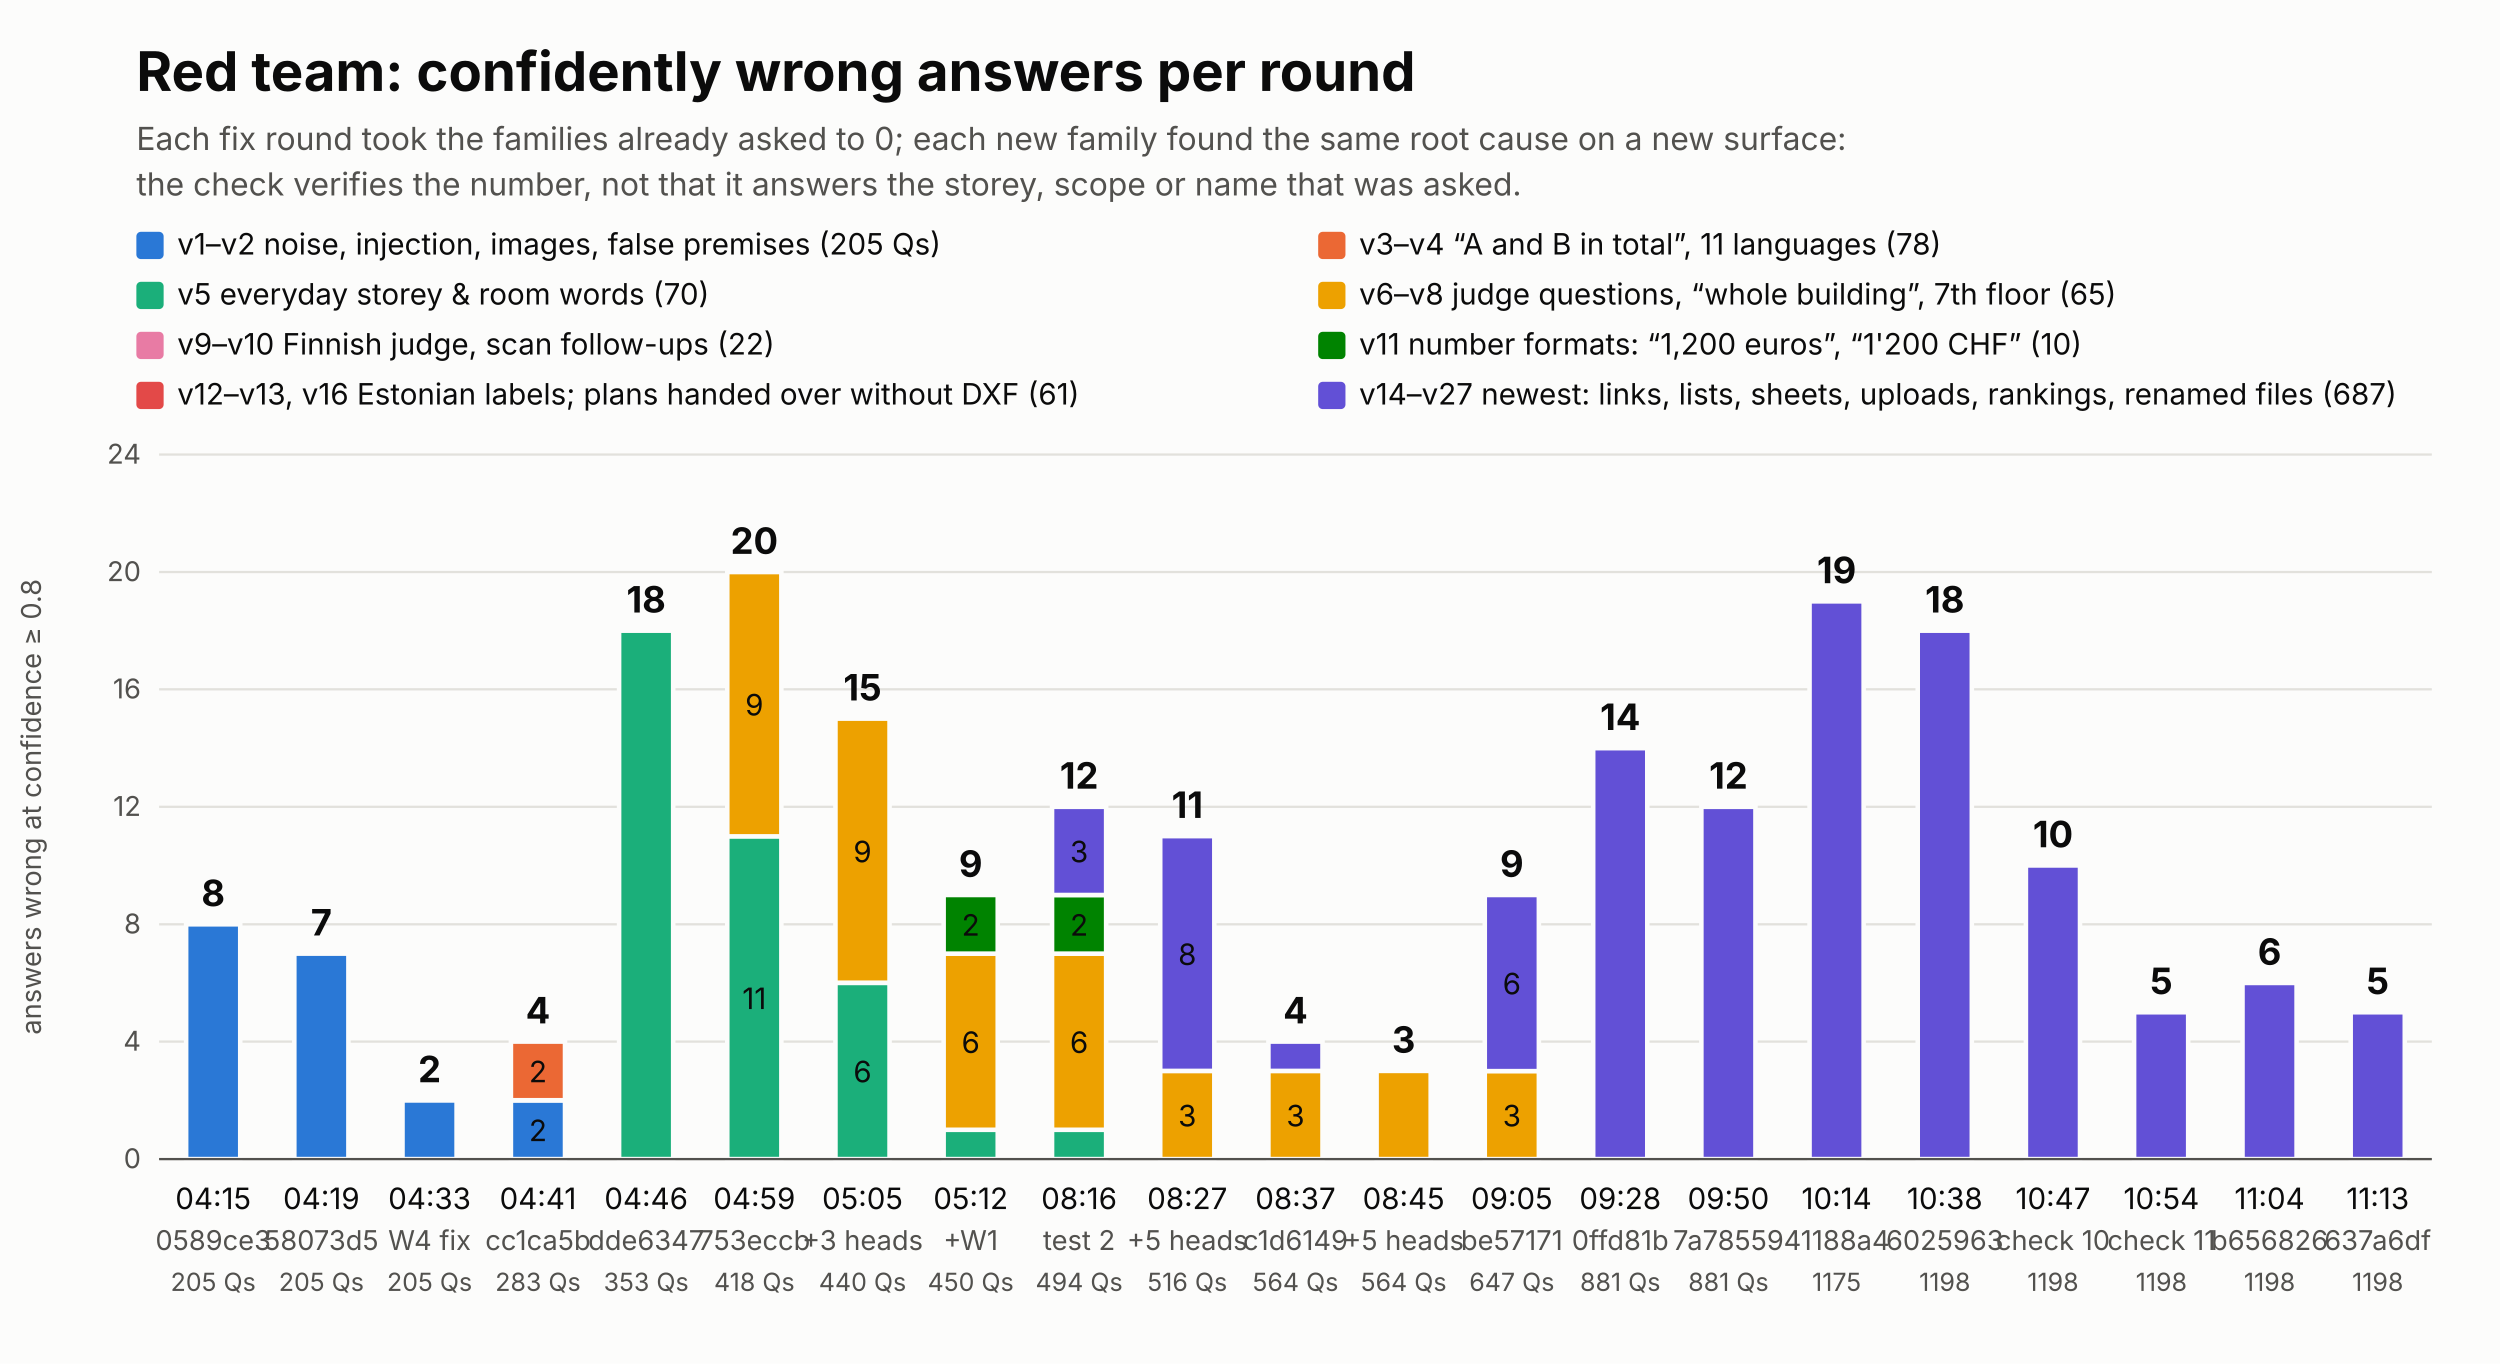
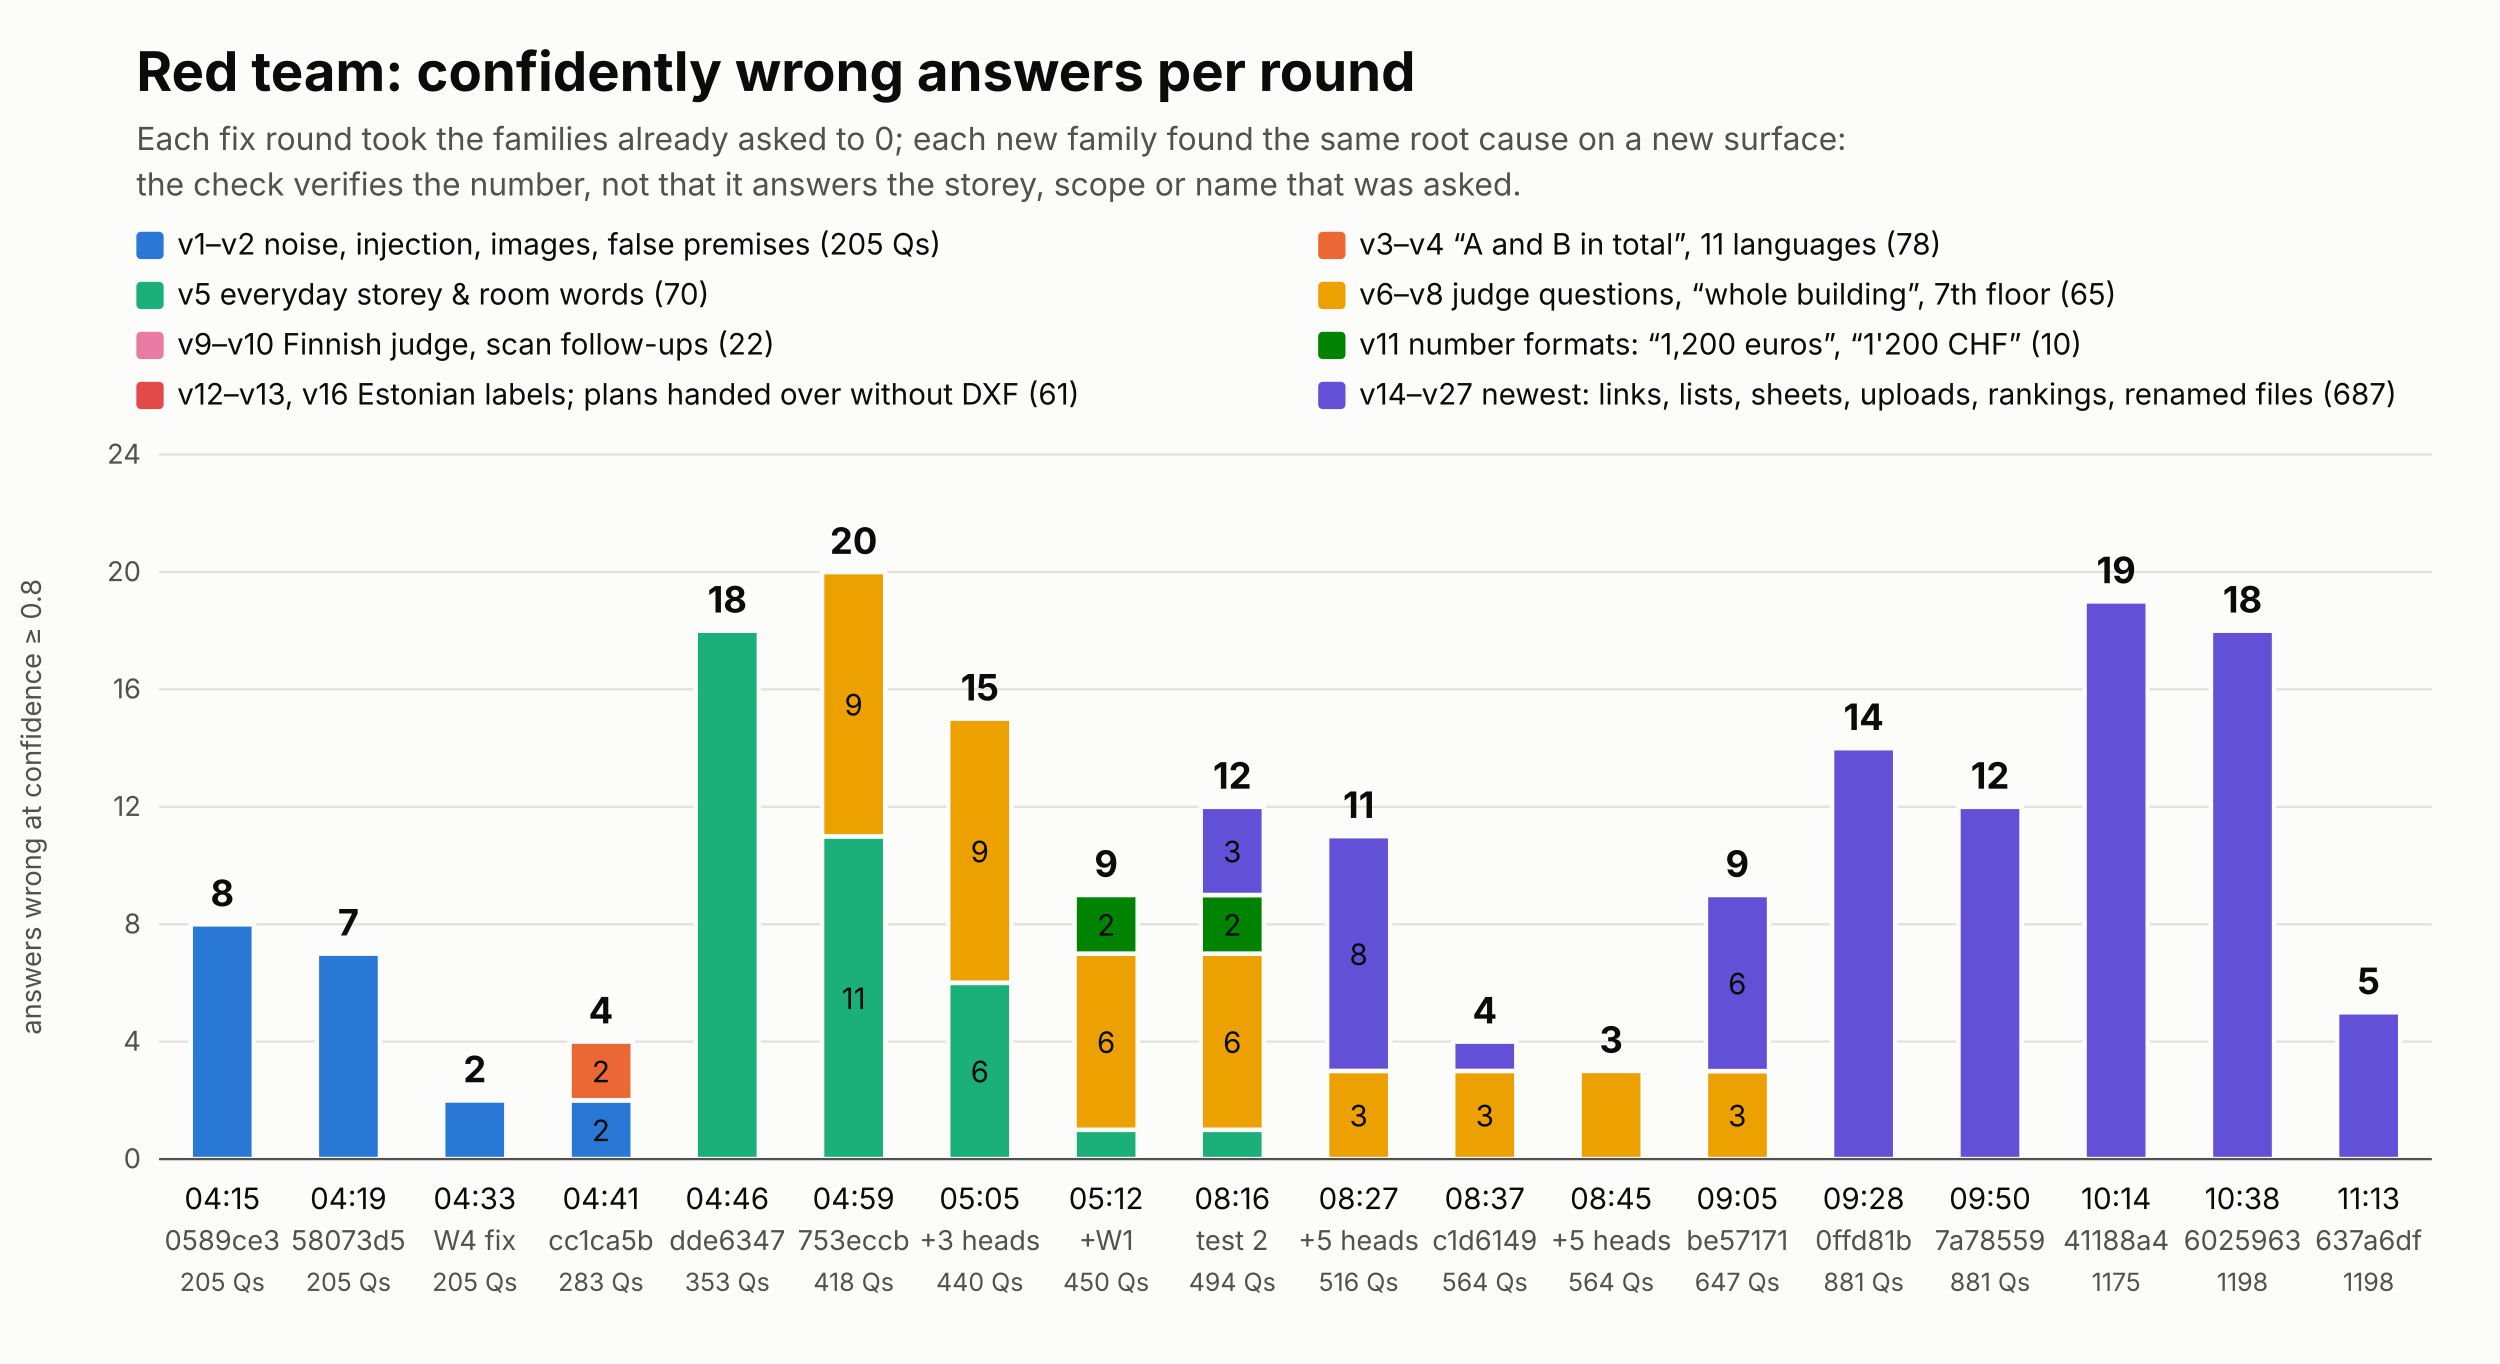
<svg xmlns="http://www.w3.org/2000/svg" width="1100" height="600" viewBox="0 0 1100 600" font-family="Inter, Helvetica, Arial, sans-serif">
  <rect width="1100" height="600" fill="#fcfcfb" />
  <text x="60" y="40" font-size="24" font-weight="700" fill="#0b0b0b">Red team: confidently wrong answers per round</text>
  <text x="60" y="66" font-size="14" fill="#52514e">Each fix round took the families already asked to 0; each new family found the same root cause on a new surface:</text>
  <text x="60" y="86" font-size="14" fill="#52514e">the check verifies the number, not that it answers the storey, scope or name that was asked.</text>
  <rect x="60" y="102" width="12" height="12" rx="2" fill="#2a78d6" />
  <text x="78" y="112" font-size="13" fill="#0b0b0b">v1–v2 noise, injection, images, false premises (205 Qs)</text>
  <rect x="580" y="102" width="12" height="12" rx="2" fill="#eb6834" />
  <text x="598" y="112" font-size="13" fill="#0b0b0b">v3–v4 “A and B in total”, 11 languages (78)</text>
  <rect x="60" y="124" width="12" height="12" rx="2" fill="#1baf7a" />
  <text x="78" y="134" font-size="13" fill="#0b0b0b">v5 everyday storey &amp; room words (70)</text>
  <rect x="580" y="124" width="12" height="12" rx="2" fill="#eda100" />
  <text x="598" y="134" font-size="13" fill="#0b0b0b">v6–v8 judge questions, “whole building”, 7th floor (65)</text>
  <rect x="60" y="146" width="12" height="12" rx="2" fill="#e87ba4" />
  <text x="78" y="156" font-size="13" fill="#0b0b0b">v9–v10 Finnish judge, scan follow-ups (22)</text>
  <rect x="580" y="146" width="12" height="12" rx="2" fill="#008300" />
  <text x="598" y="156" font-size="13" fill="#0b0b0b">v11 number formats: “1,200 euros”, “1'200 CHF” (10)</text>
  <rect x="60" y="168" width="12" height="12" rx="2" fill="#e34948" />
  <text x="78" y="178" font-size="13" fill="#0b0b0b">v12–v13, v16 Estonian labels; plans handed over without DXF (61)</text>
  <rect x="580" y="168" width="12" height="12" rx="2" fill="#6250d6" />
  <text x="598" y="178" font-size="13" fill="#0b0b0b">v14–v27 newest: links, lists, sheets, uploads, rankings, renamed files (687)</text>
  <line x1="70" x2="1070" y1="510.0" y2="510.0" stroke="#e2e1dc" stroke-width="1" />
  <text x="62" y="514.0" font-size="12" fill="#52514e" text-anchor="end">0</text>
  <line x1="70" x2="1070" y1="458.3" y2="458.3" stroke="#e2e1dc" stroke-width="1" />
  <text x="62" y="462.3" font-size="12" fill="#52514e" text-anchor="end">4</text>
  <line x1="70" x2="1070" y1="406.7" y2="406.7" stroke="#e2e1dc" stroke-width="1" />
  <text x="62" y="410.7" font-size="12" fill="#52514e" text-anchor="end">8</text>
  <line x1="70" x2="1070" y1="355.0" y2="355.0" stroke="#e2e1dc" stroke-width="1" />
  <text x="62" y="359.0" font-size="12" fill="#52514e" text-anchor="end">12</text>
  <line x1="70" x2="1070" y1="303.3" y2="303.3" stroke="#e2e1dc" stroke-width="1" />
  <text x="62" y="307.3" font-size="12" fill="#52514e" text-anchor="end">16</text>
  <line x1="70" x2="1070" y1="251.7" y2="251.7" stroke="#e2e1dc" stroke-width="1" />
  <text x="62" y="255.7" font-size="12" fill="#52514e" text-anchor="end">20</text>
  <line x1="70" x2="1070" y1="200.0" y2="200.0" stroke="#e2e1dc" stroke-width="1" />
  <text x="62" y="204.0" font-size="12" fill="#52514e" text-anchor="end">24</text>
  <text x="18" y="355.0" font-size="12" fill="#52514e" text-anchor="middle" transform="rotate(-90 18 355.0)">answers wrong at confidence ≥ 0.8</text>
-   <rect x="81.9" y="406.7" width="23.8" height="103.3" fill="#2a78d6" stroke="#fcfcfb" stroke-width="2" />
-   <text x="93.8" y="398.7" font-size="16" font-weight="700" fill="#0b0b0b" text-anchor="middle">8</text>
-   <text x="93.8" y="532" font-size="13" fill="#0b0b0b" text-anchor="middle">04:15</text>
-   <text x="93.8" y="550" font-size="12" fill="#52514e" text-anchor="middle">0589ce3</text>
-   <text x="93.8" y="568" font-size="11" fill="#52514e" text-anchor="middle">205 Qs</text>
-   <rect x="129.5" y="419.6" width="23.8" height="90.4" fill="#2a78d6" stroke="#fcfcfb" stroke-width="2" />
-   <text x="141.4" y="411.6" font-size="16" font-weight="700" fill="#0b0b0b" text-anchor="middle">7</text>
-   <text x="141.4" y="532" font-size="13" fill="#0b0b0b" text-anchor="middle">04:19</text>
-   <text x="141.4" y="550" font-size="12" fill="#52514e" text-anchor="middle">58073d5</text>
-   <text x="141.4" y="568" font-size="11" fill="#52514e" text-anchor="middle">205 Qs</text>
-   <rect x="177.1" y="484.2" width="23.8" height="25.8" fill="#2a78d6" stroke="#fcfcfb" stroke-width="2" />
-   <text x="189.0" y="476.2" font-size="16" font-weight="700" fill="#0b0b0b" text-anchor="middle">2</text>
-   <text x="189.0" y="532" font-size="13" fill="#0b0b0b" text-anchor="middle">04:33</text>
-   <text x="189.0" y="550" font-size="12" fill="#52514e" text-anchor="middle">W4 fix</text>
-   <text x="189.0" y="568" font-size="11" fill="#52514e" text-anchor="middle">205 Qs</text>
-   <rect x="224.8" y="484.2" width="23.8" height="25.8" fill="#2a78d6" stroke="#fcfcfb" stroke-width="2" />
-   <text x="236.7" y="502.1" font-size="13" fill="#0b0b0b" text-anchor="middle">2</text>
-   <rect x="224.8" y="458.3" width="23.8" height="25.8" fill="#eb6834" stroke="#fcfcfb" stroke-width="2" />
-   <text x="236.7" y="476.2" font-size="13" fill="#0b0b0b" text-anchor="middle">2</text>
-   <text x="236.7" y="450.3" font-size="16" font-weight="700" fill="#0b0b0b" text-anchor="middle">4</text>
-   <text x="236.7" y="532" font-size="13" fill="#0b0b0b" text-anchor="middle">04:41</text>
-   <text x="236.7" y="550" font-size="12" fill="#52514e" text-anchor="middle">cc1ca5b</text>
-   <text x="236.7" y="568" font-size="11" fill="#52514e" text-anchor="middle">283 Qs</text>
-   <rect x="272.4" y="277.5" width="23.8" height="232.5" fill="#1baf7a" stroke="#fcfcfb" stroke-width="2" />
-   <text x="284.3" y="269.5" font-size="16" font-weight="700" fill="#0b0b0b" text-anchor="middle">18</text>
-   <text x="284.3" y="532" font-size="13" fill="#0b0b0b" text-anchor="middle">04:46</text>
-   <text x="284.3" y="550" font-size="12" fill="#52514e" text-anchor="middle">dde6347</text>
-   <text x="284.3" y="568" font-size="11" fill="#52514e" text-anchor="middle">353 Qs</text>
-   <rect x="320.0" y="367.9" width="23.8" height="142.1" fill="#1baf7a" stroke="#fcfcfb" stroke-width="2" />
-   <text x="331.9" y="444.0" font-size="13" fill="#0b0b0b" text-anchor="middle">11</text>
-   <rect x="320.0" y="251.7" width="23.8" height="116.3" fill="#eda100" stroke="#fcfcfb" stroke-width="2" />
-   <text x="331.9" y="314.8" font-size="13" fill="#0b0b0b" text-anchor="middle">9</text>
-   <text x="331.9" y="243.7" font-size="16" font-weight="700" fill="#0b0b0b" text-anchor="middle">20</text>
-   <text x="331.9" y="532" font-size="13" fill="#0b0b0b" text-anchor="middle">04:59</text>
-   <text x="331.9" y="550" font-size="12" fill="#52514e" text-anchor="middle">753eccb</text>
-   <text x="331.9" y="568" font-size="11" fill="#52514e" text-anchor="middle">418 Qs</text>
-   <rect x="367.6" y="432.5" width="23.8" height="77.5" fill="#1baf7a" stroke="#fcfcfb" stroke-width="2" />
-   <text x="379.5" y="476.2" font-size="13" fill="#0b0b0b" text-anchor="middle">6</text>
-   <rect x="367.6" y="316.2" width="23.8" height="116.2" fill="#eda100" stroke="#fcfcfb" stroke-width="2" />
-   <text x="379.5" y="379.4" font-size="13" fill="#0b0b0b" text-anchor="middle">9</text>
-   <text x="379.5" y="308.2" font-size="16" font-weight="700" fill="#0b0b0b" text-anchor="middle">15</text>
-   <text x="379.5" y="532" font-size="13" fill="#0b0b0b" text-anchor="middle">05:05</text>
-   <text x="379.5" y="550" font-size="12" fill="#52514e" text-anchor="middle">+3 heads</text>
-   <text x="379.5" y="568" font-size="11" fill="#52514e" text-anchor="middle">440 Qs</text>
-   <rect x="415.2" y="497.1" width="23.8" height="12.9" fill="#1baf7a" stroke="#fcfcfb" stroke-width="2" />
-   <rect x="415.2" y="419.6" width="23.8" height="77.5" fill="#eda100" stroke="#fcfcfb" stroke-width="2" />
-   <text x="427.1" y="463.3" font-size="13" fill="#0b0b0b" text-anchor="middle">6</text>
-   <rect x="415.2" y="393.8" width="23.8" height="25.8" fill="#008300" stroke="#fcfcfb" stroke-width="2" />
-   <text x="427.1" y="411.7" font-size="13" fill="#0b0b0b" text-anchor="middle">2</text>
-   <text x="427.1" y="385.8" font-size="16" font-weight="700" fill="#0b0b0b" text-anchor="middle">9</text>
-   <text x="427.1" y="532" font-size="13" fill="#0b0b0b" text-anchor="middle">05:12</text>
-   <text x="427.1" y="550" font-size="12" fill="#52514e" text-anchor="middle">+W1</text>
-   <text x="427.1" y="568" font-size="11" fill="#52514e" text-anchor="middle">450 Qs</text>
-   <rect x="462.9" y="497.1" width="23.8" height="12.9" fill="#1baf7a" stroke="#fcfcfb" stroke-width="2" />
-   <rect x="462.9" y="419.6" width="23.8" height="77.5" fill="#eda100" stroke="#fcfcfb" stroke-width="2" />
-   <text x="474.8" y="463.3" font-size="13" fill="#0b0b0b" text-anchor="middle">6</text>
-   <rect x="462.9" y="393.8" width="23.8" height="25.8" fill="#008300" stroke="#fcfcfb" stroke-width="2" />
-   <text x="474.8" y="411.7" font-size="13" fill="#0b0b0b" text-anchor="middle">2</text>
-   <rect x="462.9" y="355.0" width="23.8" height="38.8" fill="#6250d6" stroke="#fcfcfb" stroke-width="2" />
-   <text x="474.8" y="379.4" font-size="13" fill="#0b0b0b" text-anchor="middle">3</text>
-   <text x="474.8" y="347.0" font-size="16" font-weight="700" fill="#0b0b0b" text-anchor="middle">12</text>
-   <text x="474.8" y="532" font-size="13" fill="#0b0b0b" text-anchor="middle">08:16</text>
-   <text x="474.8" y="550" font-size="12" fill="#52514e" text-anchor="middle">test 2</text>
-   <text x="474.8" y="568" font-size="11" fill="#52514e" text-anchor="middle">494 Qs</text>
-   <rect x="510.5" y="471.2" width="23.8" height="38.8" fill="#eda100" stroke="#fcfcfb" stroke-width="2" />
-   <text x="522.4" y="495.6" font-size="13" fill="#0b0b0b" text-anchor="middle">3</text>
-   <rect x="510.5" y="367.9" width="23.8" height="103.3" fill="#6250d6" stroke="#fcfcfb" stroke-width="2" />
-   <text x="522.4" y="424.6" font-size="13" fill="#0b0b0b" text-anchor="middle">8</text>
-   <text x="522.4" y="359.9" font-size="16" font-weight="700" fill="#0b0b0b" text-anchor="middle">11</text>
-   <text x="522.4" y="532" font-size="13" fill="#0b0b0b" text-anchor="middle">08:27</text>
-   <text x="522.4" y="550" font-size="12" fill="#52514e" text-anchor="middle">+5 heads</text>
-   <text x="522.4" y="568" font-size="11" fill="#52514e" text-anchor="middle">516 Qs</text>
-   <rect x="558.1" y="471.2" width="23.8" height="38.8" fill="#eda100" stroke="#fcfcfb" stroke-width="2" />
-   <text x="570.0" y="495.6" font-size="13" fill="#0b0b0b" text-anchor="middle">3</text>
-   <rect x="558.1" y="458.3" width="23.8" height="12.9" fill="#6250d6" stroke="#fcfcfb" stroke-width="2" />
-   <text x="570.0" y="450.3" font-size="16" font-weight="700" fill="#0b0b0b" text-anchor="middle">4</text>
-   <text x="570.0" y="532" font-size="13" fill="#0b0b0b" text-anchor="middle">08:37</text>
-   <text x="570.0" y="550" font-size="12" fill="#52514e" text-anchor="middle">c1d6149</text>
-   <text x="570.0" y="568" font-size="11" fill="#52514e" text-anchor="middle">564 Qs</text>
-   <rect x="605.7" y="471.2" width="23.8" height="38.8" fill="#eda100" stroke="#fcfcfb" stroke-width="2" />
-   <text x="617.6" y="463.2" font-size="16" font-weight="700" fill="#0b0b0b" text-anchor="middle">3</text>
-   <text x="617.6" y="532" font-size="13" fill="#0b0b0b" text-anchor="middle">08:45</text>
-   <text x="617.6" y="550" font-size="12" fill="#52514e" text-anchor="middle">+5 heads</text>
-   <text x="617.6" y="568" font-size="11" fill="#52514e" text-anchor="middle">564 Qs</text>
-   <rect x="653.3" y="471.2" width="23.8" height="38.8" fill="#eda100" stroke="#fcfcfb" stroke-width="2" />
-   <text x="665.2" y="495.6" font-size="13" fill="#0b0b0b" text-anchor="middle">3</text>
-   <rect x="653.3" y="393.8" width="23.8" height="77.5" fill="#6250d6" stroke="#fcfcfb" stroke-width="2" />
-   <text x="665.2" y="437.5" font-size="13" fill="#0b0b0b" text-anchor="middle">6</text>
-   <text x="665.2" y="385.8" font-size="16" font-weight="700" fill="#0b0b0b" text-anchor="middle">9</text>
-   <text x="665.2" y="532" font-size="13" fill="#0b0b0b" text-anchor="middle">09:05</text>
-   <text x="665.2" y="550" font-size="12" fill="#52514e" text-anchor="middle">be57171</text>
-   <text x="665.2" y="568" font-size="11" fill="#52514e" text-anchor="middle">647 Qs</text>
-   <rect x="701.0" y="329.2" width="23.8" height="180.8" fill="#6250d6" stroke="#fcfcfb" stroke-width="2" />
-   <text x="712.9" y="321.2" font-size="16" font-weight="700" fill="#0b0b0b" text-anchor="middle">14</text>
-   <text x="712.9" y="532" font-size="13" fill="#0b0b0b" text-anchor="middle">09:28</text>
-   <text x="712.9" y="550" font-size="12" fill="#52514e" text-anchor="middle">0ffd81b</text>
-   <text x="712.9" y="568" font-size="11" fill="#52514e" text-anchor="middle">881 Qs</text>
-   <rect x="748.6" y="355.0" width="23.8" height="155.0" fill="#6250d6" stroke="#fcfcfb" stroke-width="2" />
-   <text x="760.5" y="347.0" font-size="16" font-weight="700" fill="#0b0b0b" text-anchor="middle">12</text>
-   <text x="760.5" y="532" font-size="13" fill="#0b0b0b" text-anchor="middle">09:50</text>
-   <text x="760.5" y="550" font-size="12" fill="#52514e" text-anchor="middle">7a78559</text>
-   <text x="760.5" y="568" font-size="11" fill="#52514e" text-anchor="middle">881 Qs</text>
-   <rect x="796.2" y="264.6" width="23.8" height="245.4" fill="#6250d6" stroke="#fcfcfb" stroke-width="2" />
-   <text x="808.1" y="256.6" font-size="16" font-weight="700" fill="#0b0b0b" text-anchor="middle">19</text>
-   <text x="808.1" y="532" font-size="13" fill="#0b0b0b" text-anchor="middle">10:14</text>
-   <text x="808.1" y="550" font-size="12" fill="#52514e" text-anchor="middle">41188a4</text>
-   <text x="808.1" y="568" font-size="11" fill="#52514e" text-anchor="middle">1175</text>
-   <rect x="843.8" y="277.5" width="23.8" height="232.5" fill="#6250d6" stroke="#fcfcfb" stroke-width="2" />
-   <text x="855.7" y="269.5" font-size="16" font-weight="700" fill="#0b0b0b" text-anchor="middle">18</text>
-   <text x="855.7" y="532" font-size="13" fill="#0b0b0b" text-anchor="middle">10:38</text>
-   <text x="855.7" y="550" font-size="12" fill="#52514e" text-anchor="middle">6025963</text>
-   <text x="855.7" y="568" font-size="11" fill="#52514e" text-anchor="middle">1198</text>
-   <rect x="891.4" y="380.8" width="23.8" height="129.2" fill="#6250d6" stroke="#fcfcfb" stroke-width="2" />
-   <text x="903.3" y="372.8" font-size="16" font-weight="700" fill="#0b0b0b" text-anchor="middle">10</text>
-   <text x="903.3" y="532" font-size="13" fill="#0b0b0b" text-anchor="middle">10:47</text>
-   <text x="903.3" y="550" font-size="12" fill="#52514e" text-anchor="middle">check 10</text>
-   <text x="903.3" y="568" font-size="11" fill="#52514e" text-anchor="middle">1198</text>
-   <rect x="939.0" y="445.4" width="23.8" height="64.6" fill="#6250d6" stroke="#fcfcfb" stroke-width="2" />
-   <text x="951.0" y="437.4" font-size="16" font-weight="700" fill="#0b0b0b" text-anchor="middle">5</text>
-   <text x="951.0" y="532" font-size="13" fill="#0b0b0b" text-anchor="middle">10:54</text>
-   <text x="951.0" y="550" font-size="12" fill="#52514e" text-anchor="middle">check 11</text>
-   <text x="951.0" y="568" font-size="11" fill="#52514e" text-anchor="middle">1198</text>
-   <rect x="986.7" y="432.5" width="23.8" height="77.5" fill="#6250d6" stroke="#fcfcfb" stroke-width="2" />
-   <text x="998.6" y="424.5" font-size="16" font-weight="700" fill="#0b0b0b" text-anchor="middle">6</text>
-   <text x="998.6" y="532" font-size="13" fill="#0b0b0b" text-anchor="middle">11:04</text>
-   <text x="998.6" y="550" font-size="12" fill="#52514e" text-anchor="middle">b656826</text>
-   <text x="998.6" y="568" font-size="11" fill="#52514e" text-anchor="middle">1198</text>
-   <rect x="1034.3" y="445.4" width="23.8" height="64.6" fill="#6250d6" stroke="#fcfcfb" stroke-width="2" />
-   <text x="1046.2" y="437.4" font-size="16" font-weight="700" fill="#0b0b0b" text-anchor="middle">5</text>
-   <text x="1046.2" y="532" font-size="13" fill="#0b0b0b" text-anchor="middle">11:13</text>
-   <text x="1046.2" y="550" font-size="12" fill="#52514e" text-anchor="middle">637a6df</text>
-   <text x="1046.2" y="568" font-size="11" fill="#52514e" text-anchor="middle">1198</text>
+   <rect x="83.9" y="406.7" width="27.8" height="103.3" fill="#2a78d6" stroke="#fcfcfb" stroke-width="2" />
+   <text x="97.8" y="398.7" font-size="16" font-weight="700" fill="#0b0b0b" text-anchor="middle">8</text>
+   <text x="97.8" y="532" font-size="13" fill="#0b0b0b" text-anchor="middle">04:15</text>
+   <text x="97.8" y="550" font-size="12" fill="#52514e" text-anchor="middle">0589ce3</text>
+   <text x="97.8" y="568" font-size="11" fill="#52514e" text-anchor="middle">205 Qs</text>
+   <rect x="139.4" y="419.6" width="27.8" height="90.4" fill="#2a78d6" stroke="#fcfcfb" stroke-width="2" />
+   <text x="153.3" y="411.6" font-size="16" font-weight="700" fill="#0b0b0b" text-anchor="middle">7</text>
+   <text x="153.3" y="532" font-size="13" fill="#0b0b0b" text-anchor="middle">04:19</text>
+   <text x="153.3" y="550" font-size="12" fill="#52514e" text-anchor="middle">58073d5</text>
+   <text x="153.3" y="568" font-size="11" fill="#52514e" text-anchor="middle">205 Qs</text>
+   <rect x="195.0" y="484.2" width="27.8" height="25.8" fill="#2a78d6" stroke="#fcfcfb" stroke-width="2" />
+   <text x="208.9" y="476.2" font-size="16" font-weight="700" fill="#0b0b0b" text-anchor="middle">2</text>
+   <text x="208.9" y="532" font-size="13" fill="#0b0b0b" text-anchor="middle">04:33</text>
+   <text x="208.9" y="550" font-size="12" fill="#52514e" text-anchor="middle">W4 fix</text>
+   <text x="208.9" y="568" font-size="11" fill="#52514e" text-anchor="middle">205 Qs</text>
+   <rect x="250.6" y="484.2" width="27.8" height="25.8" fill="#2a78d6" stroke="#fcfcfb" stroke-width="2" />
+   <text x="264.4" y="502.1" font-size="13" fill="#0b0b0b" text-anchor="middle">2</text>
+   <rect x="250.6" y="458.3" width="27.8" height="25.8" fill="#eb6834" stroke="#fcfcfb" stroke-width="2" />
+   <text x="264.4" y="476.2" font-size="13" fill="#0b0b0b" text-anchor="middle">2</text>
+   <text x="264.4" y="450.3" font-size="16" font-weight="700" fill="#0b0b0b" text-anchor="middle">4</text>
+   <text x="264.4" y="532" font-size="13" fill="#0b0b0b" text-anchor="middle">04:41</text>
+   <text x="264.4" y="550" font-size="12" fill="#52514e" text-anchor="middle">cc1ca5b</text>
+   <text x="264.4" y="568" font-size="11" fill="#52514e" text-anchor="middle">283 Qs</text>
+   <rect x="306.1" y="277.5" width="27.8" height="232.5" fill="#1baf7a" stroke="#fcfcfb" stroke-width="2" />
+   <text x="320.0" y="269.5" font-size="16" font-weight="700" fill="#0b0b0b" text-anchor="middle">18</text>
+   <text x="320.0" y="532" font-size="13" fill="#0b0b0b" text-anchor="middle">04:46</text>
+   <text x="320.0" y="550" font-size="12" fill="#52514e" text-anchor="middle">dde6347</text>
+   <text x="320.0" y="568" font-size="11" fill="#52514e" text-anchor="middle">353 Qs</text>
+   <rect x="361.7" y="367.9" width="27.8" height="142.1" fill="#1baf7a" stroke="#fcfcfb" stroke-width="2" />
+   <text x="375.6" y="444.0" font-size="13" fill="#0b0b0b" text-anchor="middle">11</text>
+   <rect x="361.7" y="251.7" width="27.8" height="116.3" fill="#eda100" stroke="#fcfcfb" stroke-width="2" />
+   <text x="375.6" y="314.8" font-size="13" fill="#0b0b0b" text-anchor="middle">9</text>
+   <text x="375.6" y="243.7" font-size="16" font-weight="700" fill="#0b0b0b" text-anchor="middle">20</text>
+   <text x="375.6" y="532" font-size="13" fill="#0b0b0b" text-anchor="middle">04:59</text>
+   <text x="375.6" y="550" font-size="12" fill="#52514e" text-anchor="middle">753eccb</text>
+   <text x="375.6" y="568" font-size="11" fill="#52514e" text-anchor="middle">418 Qs</text>
+   <rect x="417.2" y="432.5" width="27.8" height="77.5" fill="#1baf7a" stroke="#fcfcfb" stroke-width="2" />
+   <text x="431.1" y="476.2" font-size="13" fill="#0b0b0b" text-anchor="middle">6</text>
+   <rect x="417.2" y="316.2" width="27.8" height="116.2" fill="#eda100" stroke="#fcfcfb" stroke-width="2" />
+   <text x="431.1" y="379.4" font-size="13" fill="#0b0b0b" text-anchor="middle">9</text>
+   <text x="431.1" y="308.2" font-size="16" font-weight="700" fill="#0b0b0b" text-anchor="middle">15</text>
+   <text x="431.1" y="532" font-size="13" fill="#0b0b0b" text-anchor="middle">05:05</text>
+   <text x="431.1" y="550" font-size="12" fill="#52514e" text-anchor="middle">+3 heads</text>
+   <text x="431.1" y="568" font-size="11" fill="#52514e" text-anchor="middle">440 Qs</text>
+   <rect x="472.8" y="497.1" width="27.8" height="12.9" fill="#1baf7a" stroke="#fcfcfb" stroke-width="2" />
+   <rect x="472.8" y="419.6" width="27.8" height="77.5" fill="#eda100" stroke="#fcfcfb" stroke-width="2" />
+   <text x="486.7" y="463.3" font-size="13" fill="#0b0b0b" text-anchor="middle">6</text>
+   <rect x="472.8" y="393.8" width="27.8" height="25.8" fill="#008300" stroke="#fcfcfb" stroke-width="2" />
+   <text x="486.7" y="411.7" font-size="13" fill="#0b0b0b" text-anchor="middle">2</text>
+   <text x="486.7" y="385.8" font-size="16" font-weight="700" fill="#0b0b0b" text-anchor="middle">9</text>
+   <text x="486.7" y="532" font-size="13" fill="#0b0b0b" text-anchor="middle">05:12</text>
+   <text x="486.7" y="550" font-size="12" fill="#52514e" text-anchor="middle">+W1</text>
+   <text x="486.7" y="568" font-size="11" fill="#52514e" text-anchor="middle">450 Qs</text>
+   <rect x="528.3" y="497.1" width="27.8" height="12.9" fill="#1baf7a" stroke="#fcfcfb" stroke-width="2" />
+   <rect x="528.3" y="419.6" width="27.8" height="77.5" fill="#eda100" stroke="#fcfcfb" stroke-width="2" />
+   <text x="542.2" y="463.3" font-size="13" fill="#0b0b0b" text-anchor="middle">6</text>
+   <rect x="528.3" y="393.8" width="27.8" height="25.8" fill="#008300" stroke="#fcfcfb" stroke-width="2" />
+   <text x="542.2" y="411.7" font-size="13" fill="#0b0b0b" text-anchor="middle">2</text>
+   <rect x="528.3" y="355.0" width="27.8" height="38.8" fill="#6250d6" stroke="#fcfcfb" stroke-width="2" />
+   <text x="542.2" y="379.4" font-size="13" fill="#0b0b0b" text-anchor="middle">3</text>
+   <text x="542.2" y="347.0" font-size="16" font-weight="700" fill="#0b0b0b" text-anchor="middle">12</text>
+   <text x="542.2" y="532" font-size="13" fill="#0b0b0b" text-anchor="middle">08:16</text>
+   <text x="542.2" y="550" font-size="12" fill="#52514e" text-anchor="middle">test 2</text>
+   <text x="542.2" y="568" font-size="11" fill="#52514e" text-anchor="middle">494 Qs</text>
+   <rect x="583.9" y="471.2" width="27.8" height="38.8" fill="#eda100" stroke="#fcfcfb" stroke-width="2" />
+   <text x="597.8" y="495.6" font-size="13" fill="#0b0b0b" text-anchor="middle">3</text>
+   <rect x="583.9" y="367.9" width="27.8" height="103.3" fill="#6250d6" stroke="#fcfcfb" stroke-width="2" />
+   <text x="597.8" y="424.6" font-size="13" fill="#0b0b0b" text-anchor="middle">8</text>
+   <text x="597.8" y="359.9" font-size="16" font-weight="700" fill="#0b0b0b" text-anchor="middle">11</text>
+   <text x="597.8" y="532" font-size="13" fill="#0b0b0b" text-anchor="middle">08:27</text>
+   <text x="597.8" y="550" font-size="12" fill="#52514e" text-anchor="middle">+5 heads</text>
+   <text x="597.8" y="568" font-size="11" fill="#52514e" text-anchor="middle">516 Qs</text>
+   <rect x="639.4" y="471.2" width="27.8" height="38.8" fill="#eda100" stroke="#fcfcfb" stroke-width="2" />
+   <text x="653.3" y="495.6" font-size="13" fill="#0b0b0b" text-anchor="middle">3</text>
+   <rect x="639.4" y="458.3" width="27.8" height="12.9" fill="#6250d6" stroke="#fcfcfb" stroke-width="2" />
+   <text x="653.3" y="450.3" font-size="16" font-weight="700" fill="#0b0b0b" text-anchor="middle">4</text>
+   <text x="653.3" y="532" font-size="13" fill="#0b0b0b" text-anchor="middle">08:37</text>
+   <text x="653.3" y="550" font-size="12" fill="#52514e" text-anchor="middle">c1d6149</text>
+   <text x="653.3" y="568" font-size="11" fill="#52514e" text-anchor="middle">564 Qs</text>
+   <rect x="695.0" y="471.2" width="27.8" height="38.8" fill="#eda100" stroke="#fcfcfb" stroke-width="2" />
+   <text x="708.9" y="463.2" font-size="16" font-weight="700" fill="#0b0b0b" text-anchor="middle">3</text>
+   <text x="708.9" y="532" font-size="13" fill="#0b0b0b" text-anchor="middle">08:45</text>
+   <text x="708.9" y="550" font-size="12" fill="#52514e" text-anchor="middle">+5 heads</text>
+   <text x="708.9" y="568" font-size="11" fill="#52514e" text-anchor="middle">564 Qs</text>
+   <rect x="750.6" y="471.2" width="27.8" height="38.8" fill="#eda100" stroke="#fcfcfb" stroke-width="2" />
+   <text x="764.4" y="495.6" font-size="13" fill="#0b0b0b" text-anchor="middle">3</text>
+   <rect x="750.6" y="393.8" width="27.8" height="77.5" fill="#6250d6" stroke="#fcfcfb" stroke-width="2" />
+   <text x="764.4" y="437.5" font-size="13" fill="#0b0b0b" text-anchor="middle">6</text>
+   <text x="764.4" y="385.8" font-size="16" font-weight="700" fill="#0b0b0b" text-anchor="middle">9</text>
+   <text x="764.4" y="532" font-size="13" fill="#0b0b0b" text-anchor="middle">09:05</text>
+   <text x="764.4" y="550" font-size="12" fill="#52514e" text-anchor="middle">be57171</text>
+   <text x="764.4" y="568" font-size="11" fill="#52514e" text-anchor="middle">647 Qs</text>
+   <rect x="806.1" y="329.2" width="27.8" height="180.8" fill="#6250d6" stroke="#fcfcfb" stroke-width="2" />
+   <text x="820.0" y="321.2" font-size="16" font-weight="700" fill="#0b0b0b" text-anchor="middle">14</text>
+   <text x="820.0" y="532" font-size="13" fill="#0b0b0b" text-anchor="middle">09:28</text>
+   <text x="820.0" y="550" font-size="12" fill="#52514e" text-anchor="middle">0ffd81b</text>
+   <text x="820.0" y="568" font-size="11" fill="#52514e" text-anchor="middle">881 Qs</text>
+   <rect x="861.7" y="355.0" width="27.8" height="155.0" fill="#6250d6" stroke="#fcfcfb" stroke-width="2" />
+   <text x="875.6" y="347.0" font-size="16" font-weight="700" fill="#0b0b0b" text-anchor="middle">12</text>
+   <text x="875.6" y="532" font-size="13" fill="#0b0b0b" text-anchor="middle">09:50</text>
+   <text x="875.6" y="550" font-size="12" fill="#52514e" text-anchor="middle">7a78559</text>
+   <text x="875.6" y="568" font-size="11" fill="#52514e" text-anchor="middle">881 Qs</text>
+   <rect x="917.2" y="264.6" width="27.8" height="245.4" fill="#6250d6" stroke="#fcfcfb" stroke-width="2" />
+   <text x="931.1" y="256.6" font-size="16" font-weight="700" fill="#0b0b0b" text-anchor="middle">19</text>
+   <text x="931.1" y="532" font-size="13" fill="#0b0b0b" text-anchor="middle">10:14</text>
+   <text x="931.1" y="550" font-size="12" fill="#52514e" text-anchor="middle">41188a4</text>
+   <text x="931.1" y="568" font-size="11" fill="#52514e" text-anchor="middle">1175</text>
+   <rect x="972.8" y="277.5" width="27.8" height="232.5" fill="#6250d6" stroke="#fcfcfb" stroke-width="2" />
+   <text x="986.7" y="269.5" font-size="16" font-weight="700" fill="#0b0b0b" text-anchor="middle">18</text>
+   <text x="986.7" y="532" font-size="13" fill="#0b0b0b" text-anchor="middle">10:38</text>
+   <text x="986.7" y="550" font-size="12" fill="#52514e" text-anchor="middle">6025963</text>
+   <text x="986.7" y="568" font-size="11" fill="#52514e" text-anchor="middle">1198</text>
+   <rect x="1028.3" y="445.4" width="27.8" height="64.6" fill="#6250d6" stroke="#fcfcfb" stroke-width="2" />
+   <text x="1042.2" y="437.4" font-size="16" font-weight="700" fill="#0b0b0b" text-anchor="middle">5</text>
+   <text x="1042.2" y="532" font-size="13" fill="#0b0b0b" text-anchor="middle">11:13</text>
+   <text x="1042.2" y="550" font-size="12" fill="#52514e" text-anchor="middle">637a6df</text>
+   <text x="1042.2" y="568" font-size="11" fill="#52514e" text-anchor="middle">1198</text>
  <line x1="70" x2="1070" y1="510" y2="510" stroke="#52514e" stroke-width="1" />
</svg>
